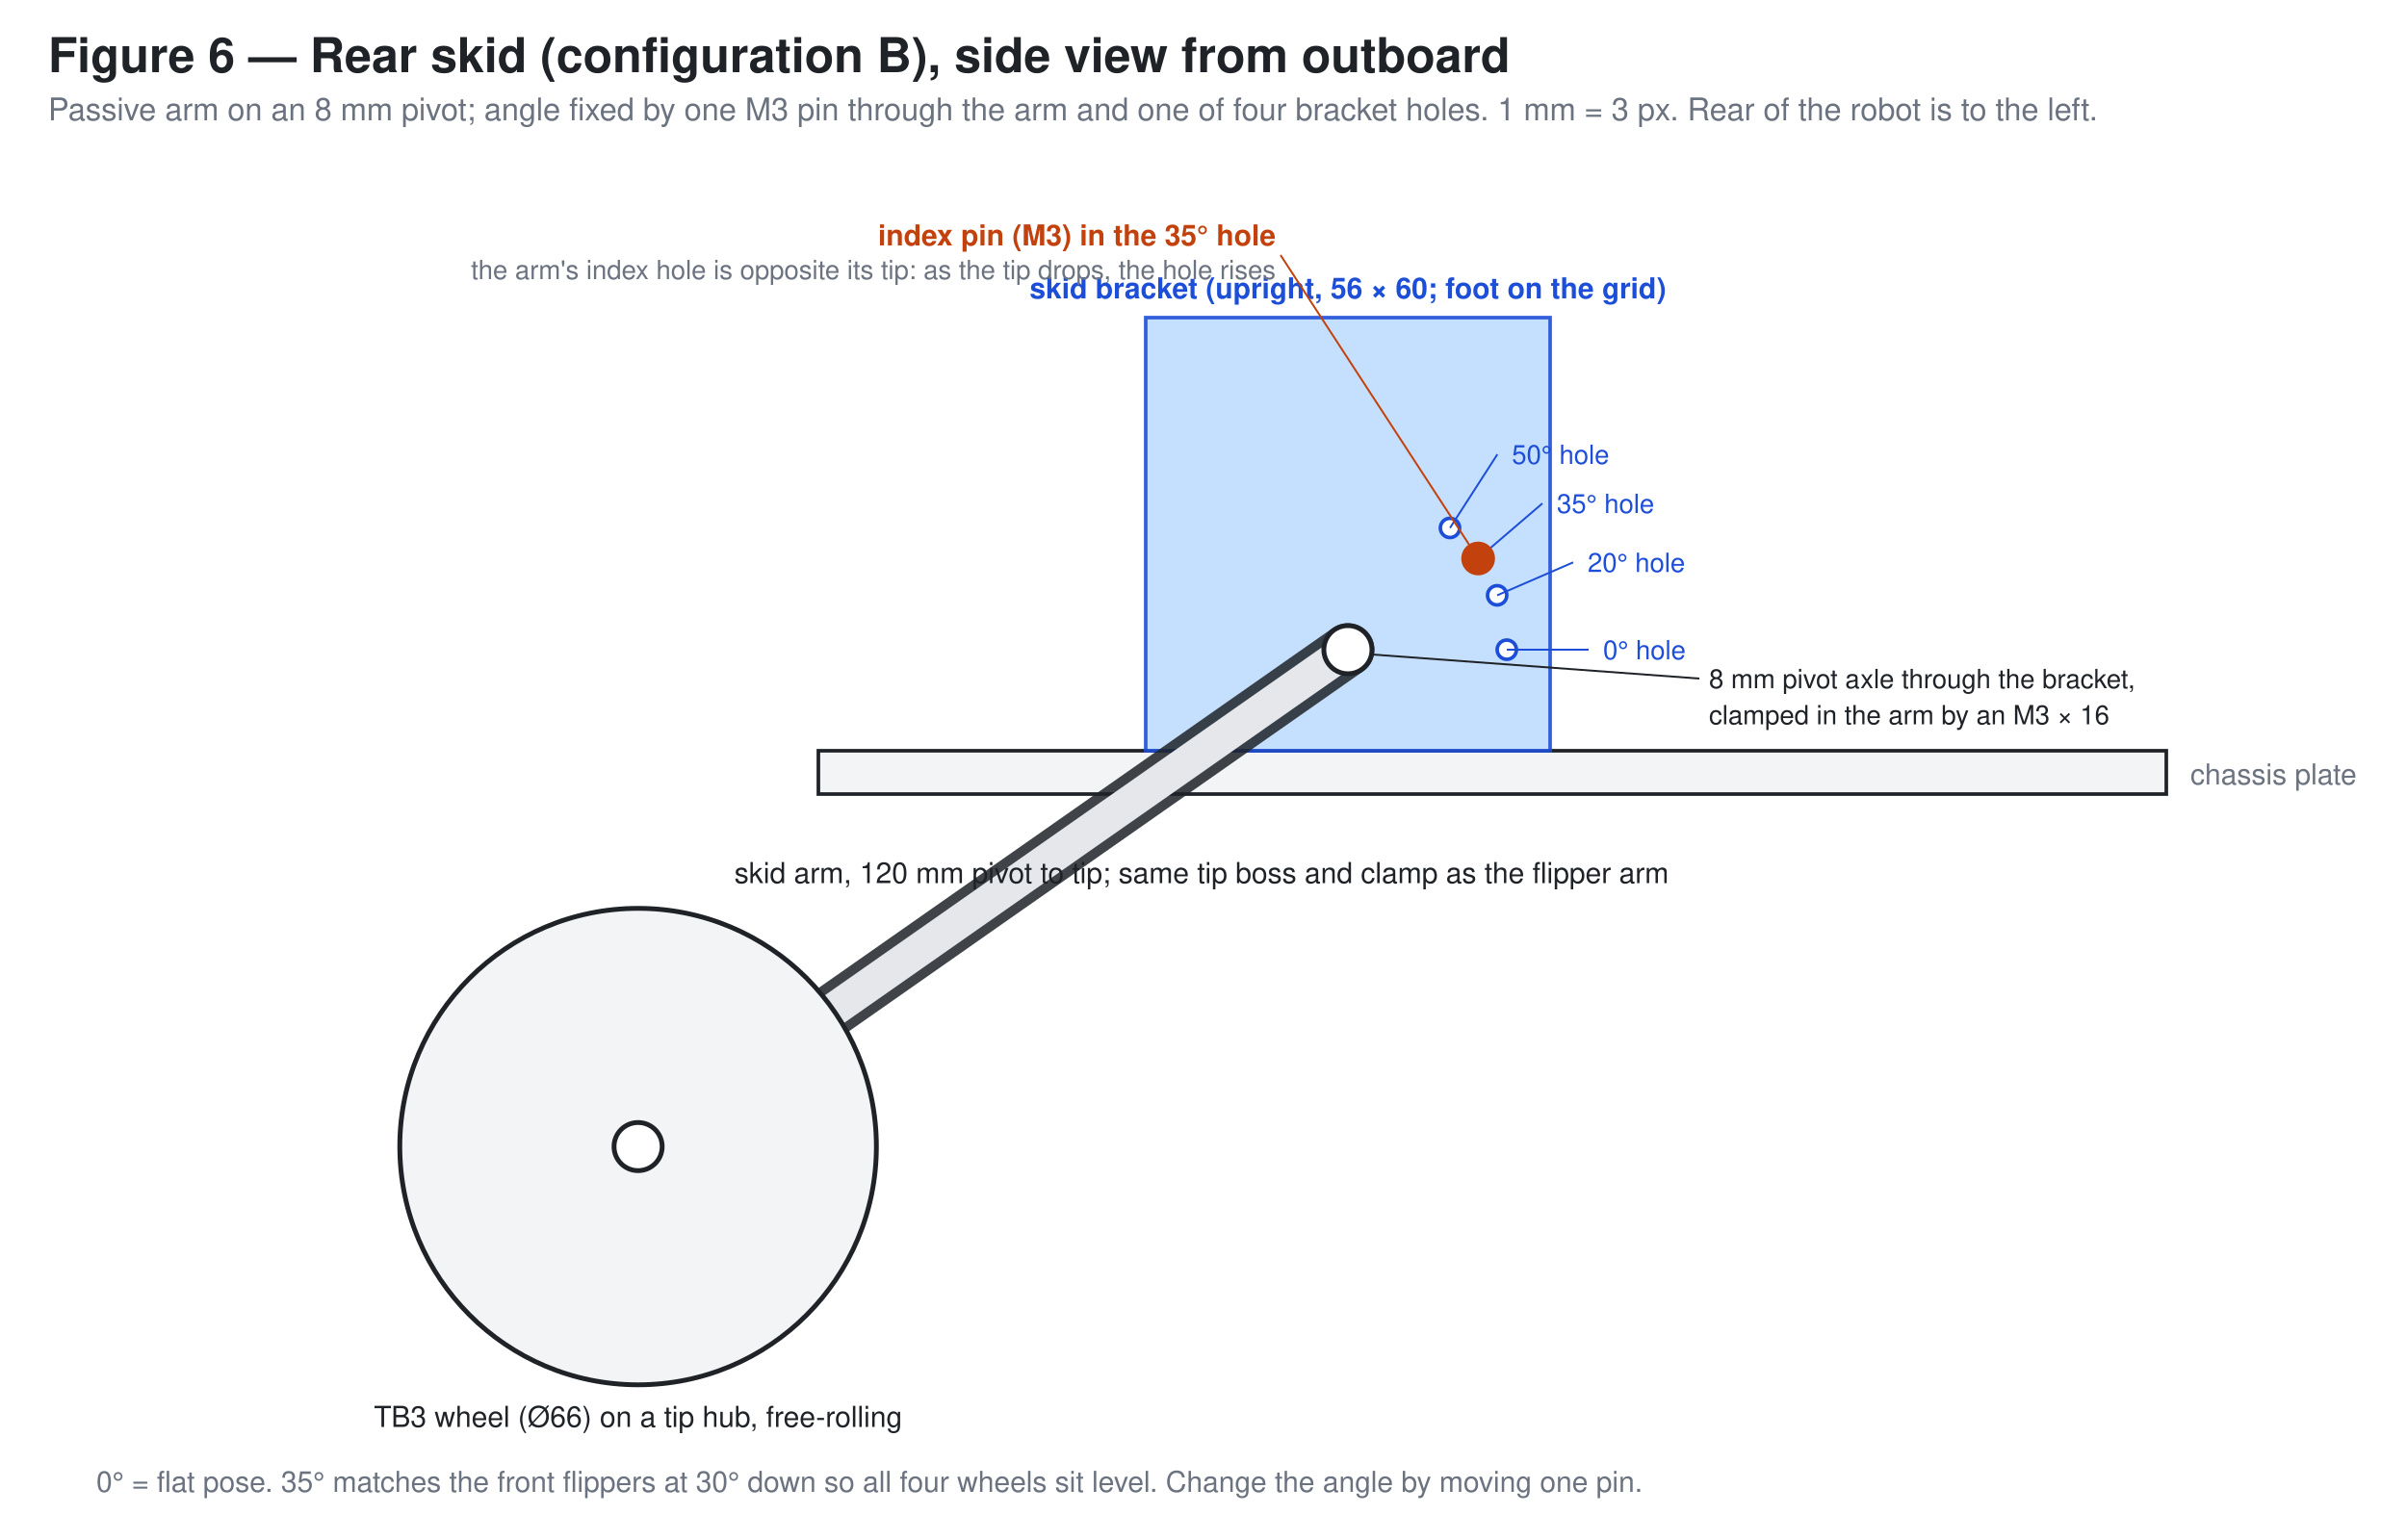
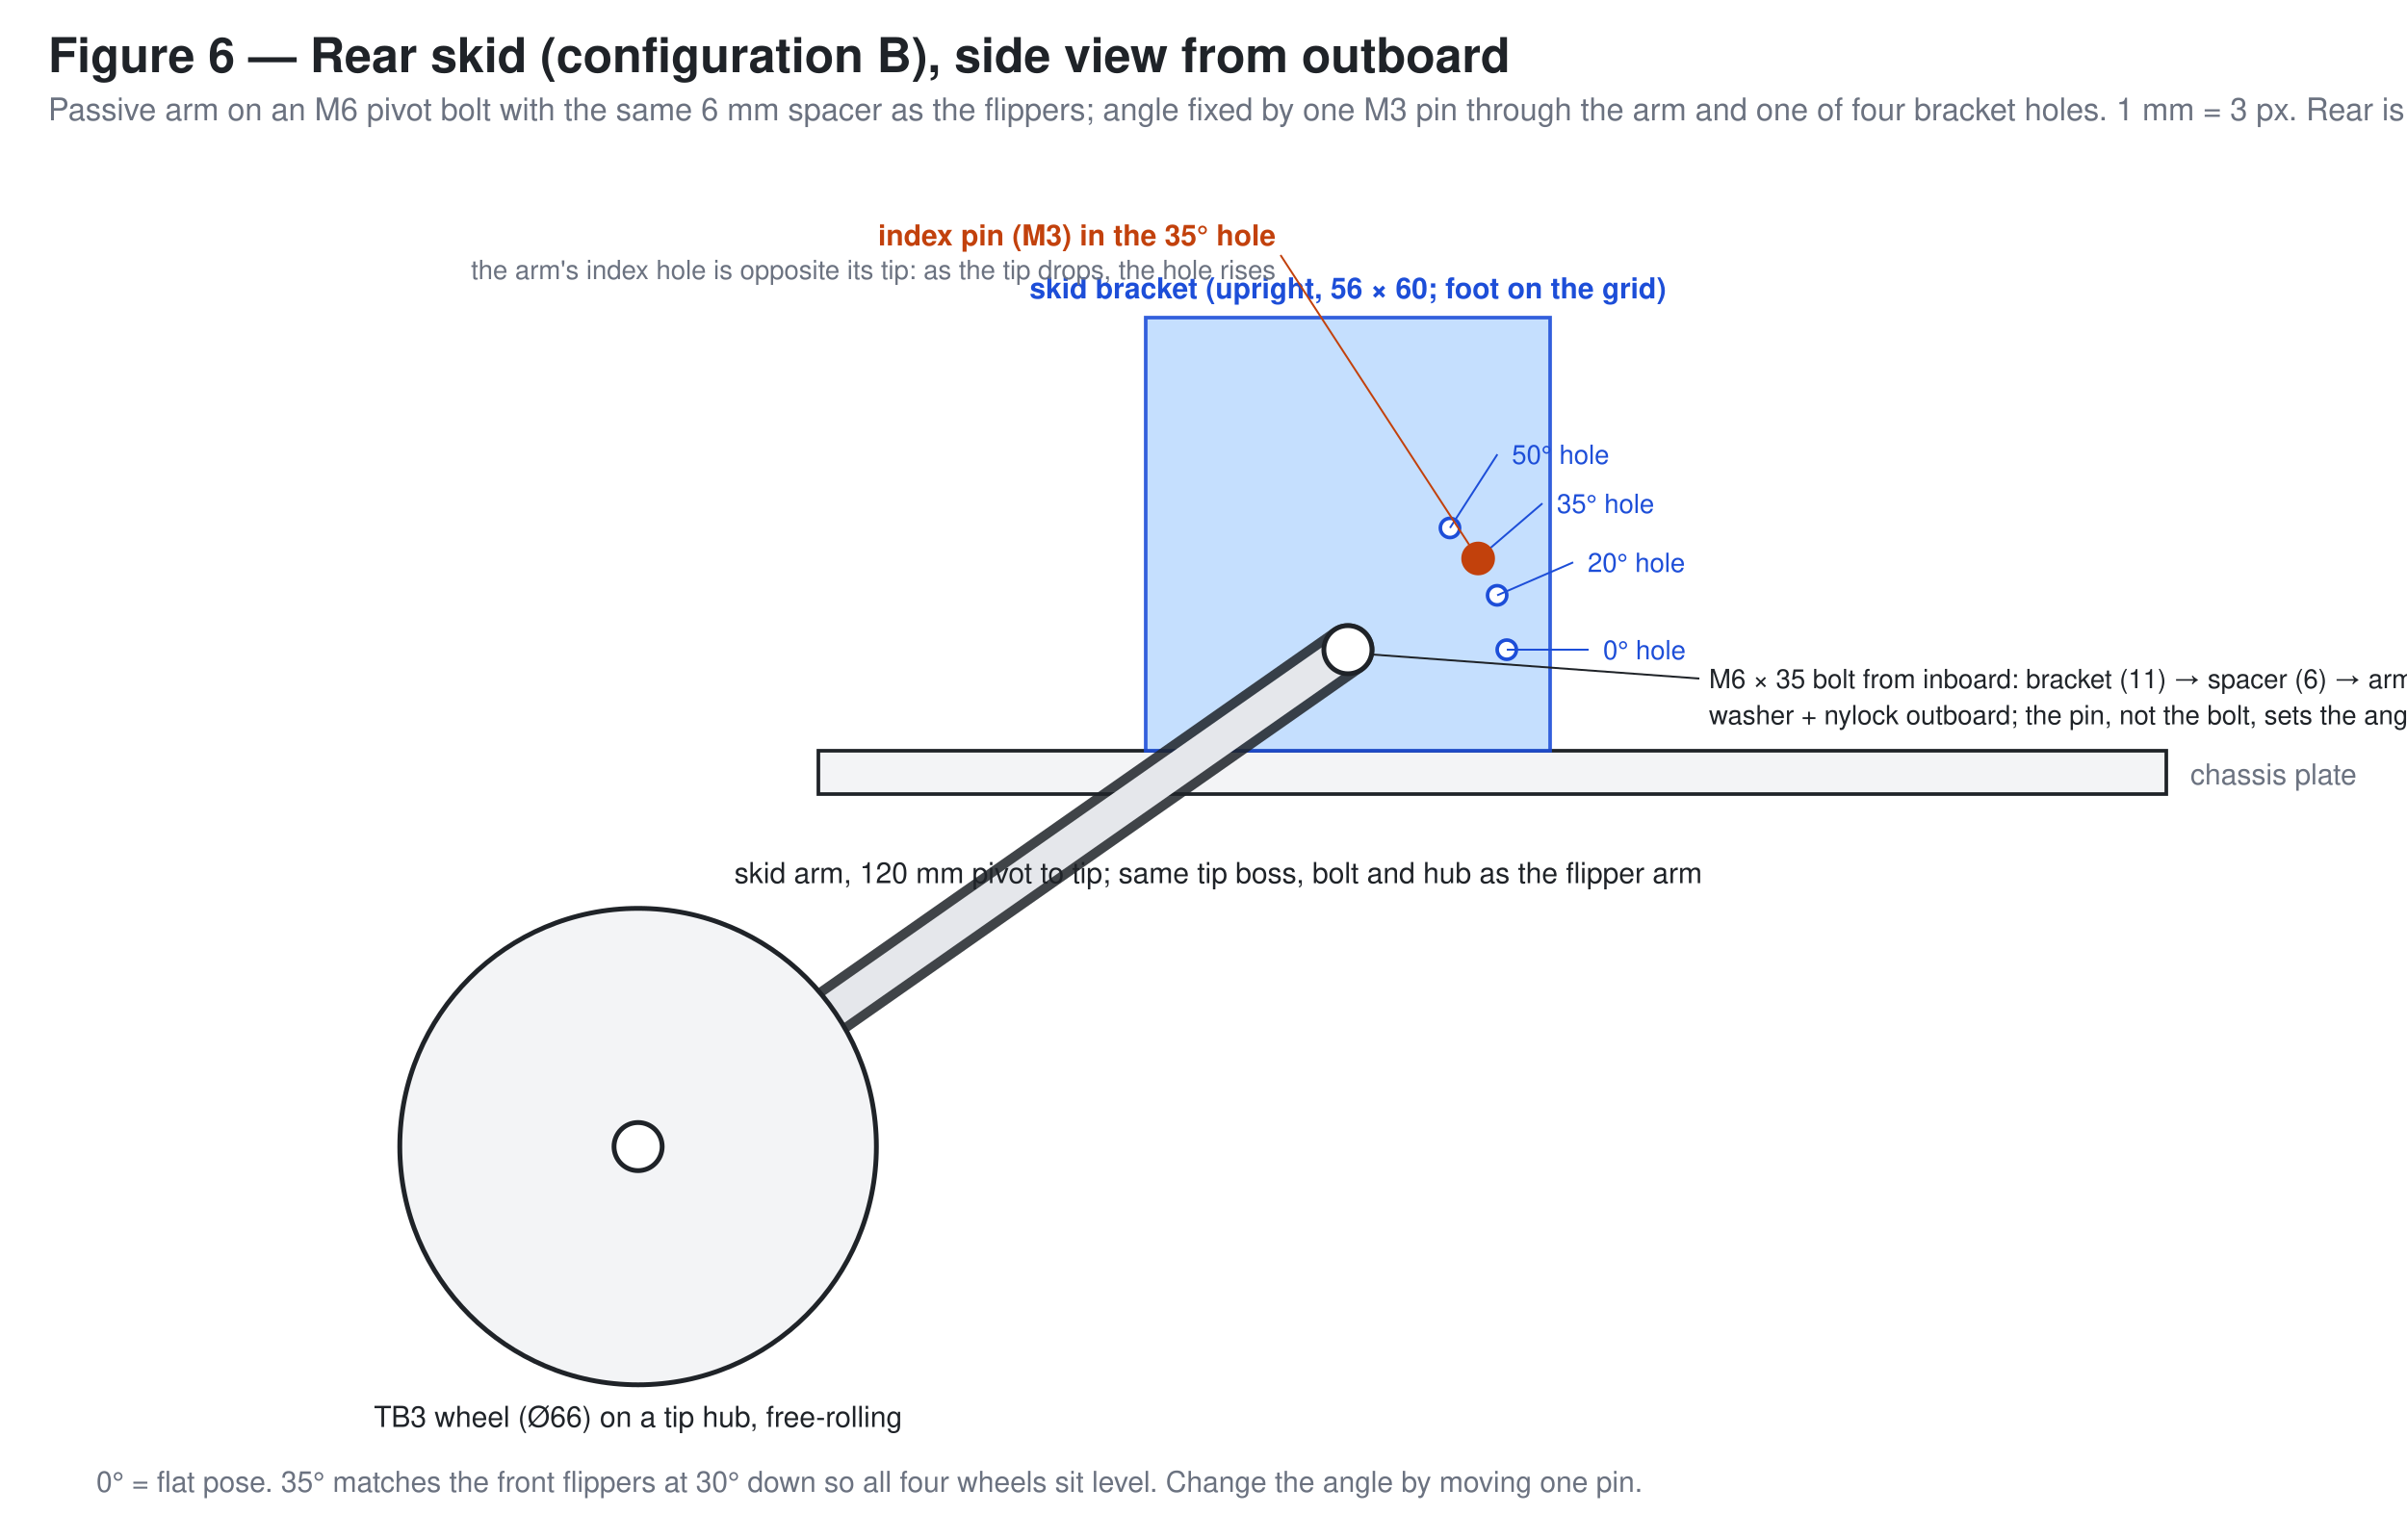
<svg xmlns="http://www.w3.org/2000/svg" viewBox="0 0 1000 640" width="1000" height="640">
  <rect width="100%" height="100%" fill="white" />
  <text x="20" y="30" font-family="Helvetica, Arial, sans-serif" font-size="20" font-weight="bold" fill="#1f2328">Figure 6 — Rear skid (configuration B), side view from outboard</text>
-   <text x="20" y="50" font-family="Helvetica, Arial, sans-serif" font-size="13" fill="#6b7280">Passive arm on an 8 mm pivot; angle fixed by one M3 pin through the arm and one of four bracket holes. 1 mm = 3 px. Rear of the robot is to the left.</text>
+   <text x="20" y="50" font-family="Helvetica, Arial, sans-serif" font-size="13" fill="#6b7280">Passive arm on an M6 pivot bolt with the same 6 mm spacer as the flippers; angle fixed by one M3 pin through the arm and one of four bracket holes. 1 mm = 3 px. Rear is to the left.</text>
  <rect x="340" y="312" width="560" height="18" fill="#f3f4f6" stroke="#1f2328" stroke-width="1.5" />
  <text x="910" y="326" font-family="Helvetica, Arial, sans-serif" font-size="12" fill="#6b7280">chassis plate</text>
  <rect x="476" y="132" width="168" height="180" fill="#bfdbfe" stroke="#1d4ed8" stroke-width="1.5" opacity="0.9" />
  <text x="560" y="124" font-family="Helvetica, Arial, sans-serif" font-size="12" fill="#1d4ed8" text-anchor="middle" font-weight="bold">skid bracket (upright, 56 × 60; foot on the grid)</text>
  <circle cx="626.0" cy="270.0" r="4" fill="white" stroke="#1d4ed8" stroke-width="1.5" />
  <line x1="626.0" y1="270.0" x2="660.0" y2="270.0" stroke="#1d4ed8" stroke-width="0.8" />
  <text x="666.0" y="274.0" font-family="Helvetica, Arial, sans-serif" font-size="11" fill="#1d4ed8">0° hole</text>
  <circle cx="622.0" cy="247.4" r="4" fill="white" stroke="#1d4ed8" stroke-width="1.5" />
  <line x1="622.0" y1="247.4" x2="653.6" y2="233.7" stroke="#1d4ed8" stroke-width="0.8" />
  <text x="659.6" y="237.7" font-family="Helvetica, Arial, sans-serif" font-size="11" fill="#1d4ed8">20° hole</text>
  <circle cx="614.1" cy="232.1" r="4" fill="white" stroke="#1d4ed8" stroke-width="1.5" />
  <line x1="614.1" y1="232.1" x2="640.8" y2="209.2" stroke="#1d4ed8" stroke-width="0.8" />
  <text x="646.8" y="213.2" font-family="Helvetica, Arial, sans-serif" font-size="11" fill="#1d4ed8">35° hole</text>
  <circle cx="602.4" cy="219.4" r="4" fill="white" stroke="#1d4ed8" stroke-width="1.5" />
  <line x1="602.4" y1="219.4" x2="622.1" y2="188.8" stroke="#1d4ed8" stroke-width="0.8" />
  <text x="628.1" y="192.8" font-family="Helvetica, Arial, sans-serif" font-size="11" fill="#1d4ed8">50° hole</text>
  <line x1="560" y1="270" x2="265.1" y2="476.5" stroke="#1f2328" stroke-width="22" stroke-linecap="round" opacity="0.85" />
  <line x1="560" y1="270" x2="265.1" y2="476.5" stroke="#e5e7eb" stroke-width="14" stroke-linecap="round" />
  <circle cx="560" cy="270" r="10" fill="white" stroke="#1f2328" stroke-width="2" />
-   <text x="710" y="286" font-family="Helvetica, Arial, sans-serif" font-size="11" fill="#1f2328">8 mm pivot axle through the bracket,</text>
-   <text x="710" y="301" font-family="Helvetica, Arial, sans-serif" font-size="11" fill="#1f2328">clamped in the arm by an M3 × 16</text>
+   <text x="710" y="286" font-family="Helvetica, Arial, sans-serif" font-size="11" fill="#1f2328">M6 × 35 bolt from inboard: bracket (11) → spacer (6) → arm (8),</text>
+   <text x="710" y="301" font-family="Helvetica, Arial, sans-serif" font-size="11" fill="#1f2328">washer + nylock outboard; the pin, not the bolt, sets the angle</text>
  <line x1="570" y1="272" x2="706" y2="282" stroke="#1f2328" stroke-width="0.8" />
  <circle cx="614.1" cy="232.1" r="7" fill="#c2410c" />
  <text x="530" y="102" font-family="Helvetica, Arial, sans-serif" font-size="12" fill="#c2410c" font-weight="bold" text-anchor="end">index pin (M3) in the 35° hole</text>
  <text x="530" y="116" font-family="Helvetica, Arial, sans-serif" font-size="11" fill="#6b7280" text-anchor="end">the arm's index hole is opposite its tip: as the tip drops, the hole rises</text>
  <line x1="614.1" y1="232.1" x2="532" y2="106" stroke="#c2410c" stroke-width="0.8" />
  <circle cx="265.1" cy="476.5" r="99" fill="#f3f4f6" stroke="#1f2328" stroke-width="2" />
  <circle cx="265.1" cy="476.5" r="10" fill="white" stroke="#1f2328" stroke-width="2" />
  <text x="265.1" y="593" font-family="Helvetica, Arial, sans-serif" font-size="12" fill="#1f2328" text-anchor="middle">TB3 wheel (Ø66) on a tip hub, free-rolling</text>
-   <text x="305.1" y="367" font-family="Helvetica, Arial, sans-serif" font-size="12" fill="#1f2328">skid arm, 120 mm pivot to tip; same tip boss and clamp as the flipper arm</text>
+   <text x="305.1" y="367" font-family="Helvetica, Arial, sans-serif" font-size="12" fill="#1f2328">skid arm, 120 mm pivot to tip; same tip boss, bolt and hub as the flipper arm</text>
  <text x="40" y="620" font-family="Helvetica, Arial, sans-serif" font-size="12" fill="#6b7280">0° = flat pose. 35° matches the front flippers at 30° down so all four wheels sit level. Change the angle by moving one pin.</text>
</svg>
